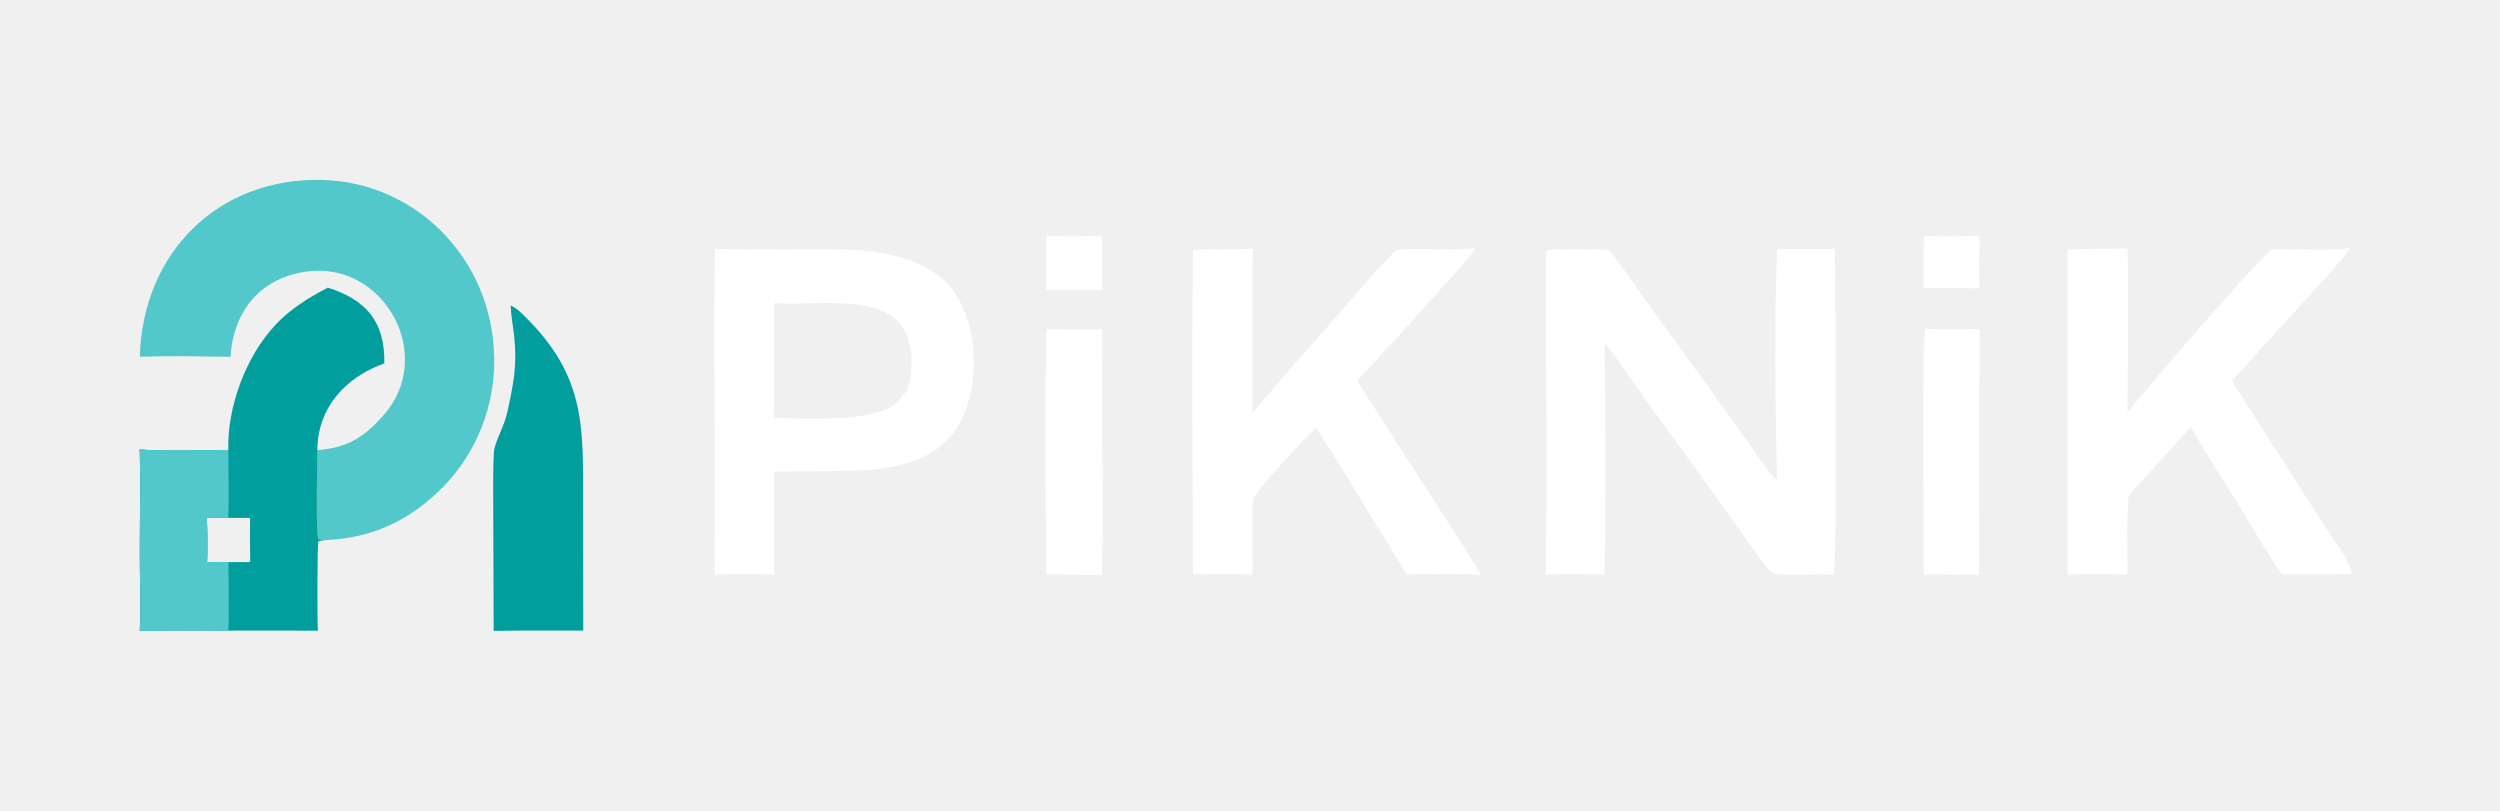
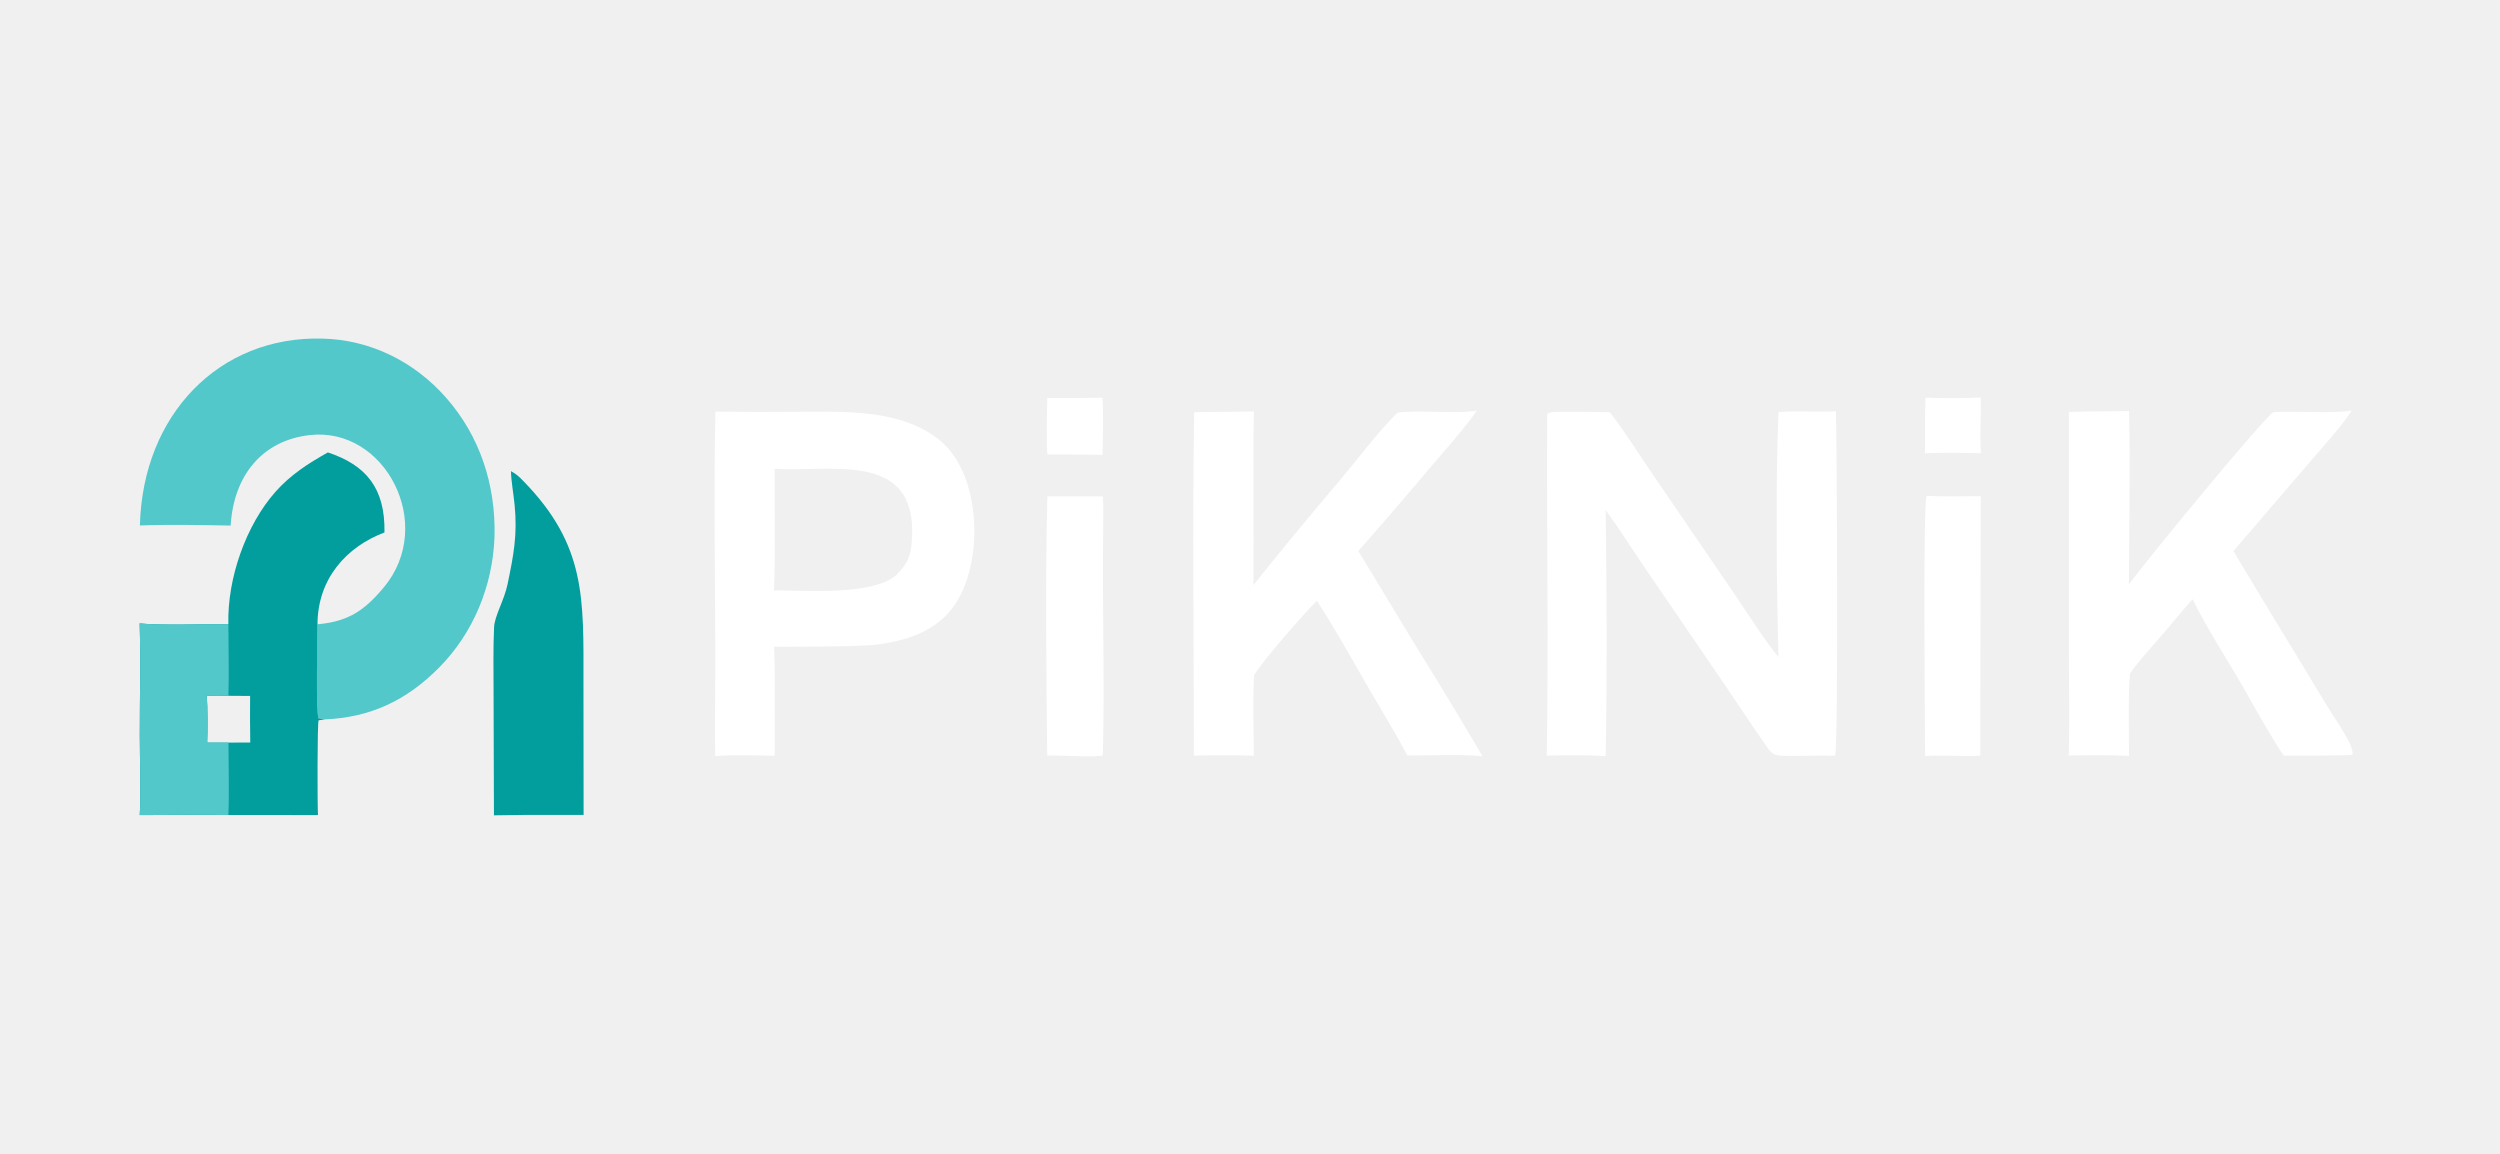
- <svg xmlns="http://www.w3.org/2000/svg" width="74" height="24" viewBox="0 0 74 24" fill="none">
-   <path d="M21.165 7.37C21.979 7.382 22.793 7.384 23.607 7.377C24.956 7.375 26.667 7.287 27.815 8.186C29.033 9.139 29.128 11.613 28.213 12.824C27.652 13.566 26.712 13.811 25.824 13.906C24.868 13.962 23.864 13.948 22.902 13.957C22.937 14.911 22.915 16.036 22.92 17.006C22.379 16.996 21.691 16.975 21.159 17.015C21.15 16.614 21.149 16.194 21.154 15.792C21.186 12.992 21.101 10.167 21.165 7.37ZM22.899 12.376C23.849 12.376 25.766 12.525 26.5 11.962C26.864 11.62 26.95 11.417 26.98 10.904C27.127 8.429 24.504 9.083 22.918 8.971C22.908 10.052 22.946 11.318 22.899 12.376Z" fill="white" />
-   <path d="M4.139 10.56C4.218 7.459 6.488 5.246 9.537 5.327C10.926 5.357 12.244 5.954 13.197 6.984C14.188 8.05 14.668 9.414 14.627 10.878C14.575 12.265 13.991 13.576 12.999 14.528C12.02 15.468 10.95 15.934 9.603 15.989L9.424 15.959C9.34 15.826 9.387 13.672 9.391 13.326C10.288 13.251 10.771 12.955 11.362 12.28C12.895 10.53 11.395 7.788 9.158 8.029C7.762 8.18 6.912 9.156 6.823 10.563C5.996 10.547 4.969 10.53 4.139 10.56Z" fill="#52C8CB" />
-   <path d="M52.605 7.384C53.106 7.346 53.762 7.388 54.307 7.363C54.331 8.321 54.382 16.825 54.278 17.001L54.205 17.008C53.692 16.989 53.182 17.029 52.67 17.003C52.415 16.991 52.359 16.886 52.218 16.697C51.854 16.207 51.508 15.704 51.152 15.209L48.634 11.719C48.279 11.227 47.855 10.592 47.493 10.128C47.526 12.351 47.538 14.795 47.494 17.015C46.963 16.985 46.279 16.988 45.75 17.004C45.81 13.869 45.744 10.595 45.764 7.44C45.849 7.373 45.945 7.387 46.066 7.378C46.583 7.372 47.099 7.376 47.615 7.389C47.958 7.787 48.556 8.675 48.885 9.129L51.339 12.529C51.681 13.007 52.231 13.826 52.604 14.243C52.549 12.186 52.517 9.416 52.605 7.384Z" fill="white" />
-   <path d="M67.246 7.386C67.831 7.35 69.078 7.435 69.562 7.339C69.34 7.701 68.598 8.481 68.281 8.831L66.064 11.277C66.747 12.357 67.436 13.434 68.131 14.507C68.404 14.943 68.681 15.376 68.963 15.806C69.102 16.018 69.657 16.765 69.583 16.981C69.434 17.012 67.83 16.999 67.552 17.002C67.436 16.878 66.685 15.653 66.57 15.453C66.054 14.552 65.318 13.522 64.857 12.625C64.603 12.883 64.287 13.261 64.034 13.538C63.731 13.871 63.251 14.361 63.005 14.705C62.947 15.25 62.977 16.421 62.975 17.013C62.408 16.982 61.762 16.992 61.195 17.001C61.221 15.954 61.197 14.812 61.197 13.755V7.382C61.781 7.364 62.389 7.364 62.975 7.357C63.02 8.89 62.976 10.657 62.974 12.209C63.372 11.675 66.882 7.629 67.246 7.386Z" fill="white" />
-   <path d="M41.332 7.4C42.007 7.313 43.058 7.448 43.673 7.343C43.466 7.674 42.708 8.484 42.418 8.806C41.678 9.638 40.93 10.461 40.172 11.276C40.937 12.459 41.698 13.678 42.472 14.851C42.939 15.57 43.398 16.295 43.85 17.024C43.398 16.96 42.148 16.997 41.625 17.002C41.268 16.365 40.881 15.771 40.5 15.149C39.991 14.316 39.497 13.471 38.948 12.664C38.54 13.053 37.377 14.306 37.086 14.754C37.053 15.45 37.074 16.302 37.082 17.004C36.491 16.989 35.9 16.989 35.309 17.004C35.308 13.832 35.264 10.553 35.317 7.39L35.773 7.381C36.21 7.38 36.646 7.375 37.083 7.366C37.053 8.973 37.087 10.615 37.07 12.23C37.902 11.235 38.755 10.27 39.618 9.304C40.144 8.716 40.758 7.93 41.332 7.4Z" fill="white" />
-   <path d="M9.701 8.514C10.822 8.869 11.399 9.504 11.376 10.756C10.248 11.158 9.397 12.054 9.394 13.327C9.391 13.673 9.343 15.827 9.427 15.959L9.606 15.99L9.427 16.016C9.387 16.083 9.39 18.418 9.409 18.667L6.758 18.666C5.884 18.661 5.009 18.662 4.135 18.668C4.175 18.101 4.137 17.045 4.136 16.445C4.135 15.436 4.168 14.298 4.133 13.3C4.668 13.361 6.159 13.32 6.758 13.319C6.723 12.037 7.281 10.548 8.15 9.619C8.603 9.134 9.123 8.823 9.701 8.514ZM6.119 15.323C6.146 15.638 6.149 16.31 6.132 16.638L6.761 16.639L7.405 16.636C7.398 16.201 7.397 15.767 7.401 15.332L6.759 15.329C6.579 15.329 6.29 15.338 6.119 15.323Z" fill="#029E9E" />
-   <path d="M4.133 13.3C4.668 13.361 6.159 13.319 6.758 13.319C6.759 13.957 6.779 14.699 6.759 15.328C6.579 15.328 6.29 15.338 6.119 15.323C6.146 15.638 6.149 16.309 6.132 16.638L6.761 16.638C6.761 17.247 6.786 18.075 6.758 18.666C5.884 18.66 5.009 18.661 4.135 18.668C4.175 18.101 4.137 17.044 4.136 16.445C4.135 15.435 4.168 14.298 4.133 13.3Z" fill="#52C8CB" />
-   <path d="M15.116 9.039C15.277 9.12 15.359 9.195 15.486 9.318C17.345 11.123 17.262 12.6 17.261 14.971L17.264 18.665H16.621C15.951 18.659 15.281 18.662 14.612 18.674L14.601 15.193C14.6 14.631 14.588 13.958 14.617 13.404C14.633 13.089 14.917 12.656 15.017 12.198C15.193 11.392 15.31 10.832 15.223 9.985C15.192 9.683 15.122 9.326 15.116 9.039Z" fill="#029E9E" />
-   <path d="M30.979 9.745L32.622 9.746C32.64 10.043 32.635 10.394 32.63 10.693C32.597 12.787 32.683 14.912 32.619 17.001C32.367 17.05 31.305 16.994 30.975 16.998C30.949 14.729 30.917 11.999 30.979 9.745Z" fill="white" />
-   <path d="M56.996 9.732C57.523 9.754 58.064 9.743 58.592 9.739L58.578 17.001C58.208 17.041 57.452 16.974 56.946 17.016C56.946 16.116 56.876 9.952 56.996 9.732Z" fill="white" />
-   <path d="M32.601 6.982C32.649 7.081 32.616 8.382 32.613 8.583C32.085 8.569 31.517 8.577 30.986 8.574C30.943 8.419 30.972 7.227 30.977 6.991C31.518 6.997 32.06 6.994 32.601 6.982Z" fill="white" />
-   <path d="M56.956 6.981C57.435 7.002 58.112 7.001 58.584 6.975C58.613 7.479 58.546 7.99 58.598 8.539C58.083 8.524 57.45 8.516 56.941 8.538C56.94 8.023 56.933 7.495 56.956 6.981Z" fill="white" />
+ <svg xmlns="http://www.w3.org/2000/svg" width="52" height="24" viewBox="0 0 52 24" fill="none">
+   <path d="M14.88 8.561C15.453 8.569 16.025 8.571 16.598 8.565C17.546 8.564 18.749 8.499 19.557 9.166C20.413 9.874 20.48 11.713 19.836 12.613C19.442 13.164 18.781 13.346 18.157 13.417C17.485 13.458 16.778 13.448 16.102 13.454C16.127 14.163 16.111 14.999 16.114 15.72C15.734 15.712 15.25 15.696 14.876 15.727C14.87 15.428 14.87 15.117 14.873 14.818C14.895 12.738 14.836 10.639 14.88 8.561ZM16.099 12.28C16.768 12.279 18.116 12.391 18.632 11.972C18.888 11.718 18.948 11.567 18.97 11.186C19.073 9.347 17.228 9.833 16.113 9.75C16.106 10.553 16.133 11.494 16.099 12.28Z" fill="white" />
+   <path d="M2.91 10.93C2.966 8.626 4.562 6.982 6.706 7.043C7.683 7.064 8.61 7.508 9.28 8.274C9.977 9.065 10.315 10.079 10.286 11.166C10.249 12.197 9.838 13.171 9.141 13.878C8.452 14.577 7.7 14.923 6.753 14.964L6.627 14.941C6.568 14.843 6.601 13.242 6.603 12.985C7.235 12.929 7.574 12.71 7.99 12.209C9.067 10.908 8.012 8.871 6.44 9.05C5.458 9.162 4.86 9.887 4.798 10.932C4.216 10.921 3.494 10.908 2.91 10.93Z" fill="#52C8CB" />
+   <path d="M36.992 8.571C37.345 8.542 37.806 8.573 38.189 8.555C38.206 9.267 38.242 15.584 38.169 15.716L38.118 15.72C37.757 15.707 37.398 15.736 37.038 15.717C36.859 15.708 36.82 15.63 36.72 15.489C36.464 15.126 36.221 14.752 35.971 14.384L34.2 11.791C33.95 11.426 33.652 10.954 33.398 10.609C33.421 12.261 33.429 14.077 33.398 15.726C33.025 15.703 32.544 15.706 32.172 15.718C32.214 13.389 32.167 10.956 32.182 8.612C32.242 8.562 32.309 8.573 32.394 8.566C32.757 8.562 33.12 8.565 33.483 8.574C33.724 8.87 34.145 9.53 34.376 9.867L36.102 12.393C36.343 12.748 36.73 13.357 36.992 13.667C36.953 12.138 36.93 10.08 36.992 8.571Z" fill="white" />
+   <path d="M47.286 8.572C47.697 8.545 48.574 8.608 48.915 8.537C48.759 8.806 48.237 9.385 48.014 9.645L46.455 11.463C46.935 12.265 47.42 13.065 47.908 13.863C48.1 14.186 48.295 14.508 48.493 14.828C48.591 14.985 48.982 15.54 48.929 15.7C48.825 15.723 47.697 15.714 47.501 15.716C47.42 15.624 46.891 14.714 46.811 14.566C46.448 13.896 45.93 13.131 45.606 12.464C45.428 12.656 45.205 12.936 45.028 13.142C44.814 13.39 44.477 13.754 44.304 14.01C44.263 14.414 44.285 15.284 44.282 15.724C43.884 15.701 43.43 15.708 43.031 15.715C43.05 14.938 43.032 14.089 43.032 13.304V8.569C43.443 8.555 43.871 8.556 44.283 8.55C44.315 9.689 44.283 11.002 44.282 12.155C44.562 11.758 47.03 8.752 47.286 8.572Z" fill="white" />
+   <path d="M29.068 8.583C29.543 8.518 30.282 8.619 30.715 8.54C30.569 8.786 30.036 9.388 29.832 9.627C29.312 10.245 28.785 10.857 28.253 11.462C28.791 12.341 29.326 13.247 29.87 14.118C30.198 14.653 30.521 15.191 30.839 15.733C30.521 15.685 29.642 15.713 29.275 15.716C29.023 15.243 28.751 14.802 28.483 14.339C28.125 13.721 27.778 13.093 27.392 12.494C27.105 12.783 26.287 13.713 26.083 14.046C26.059 14.563 26.074 15.197 26.08 15.718C25.664 15.707 25.248 15.707 24.833 15.718C24.832 13.361 24.802 10.925 24.839 8.575L25.159 8.568C25.466 8.568 25.773 8.564 26.08 8.557C26.059 9.751 26.083 10.971 26.071 12.171C26.657 11.432 27.256 10.715 27.863 9.997C28.233 9.56 28.665 8.977 29.068 8.583Z" fill="white" />
+   <path d="M6.82 9.41C7.608 9.673 8.014 10.146 7.997 11.075C7.205 11.374 6.606 12.04 6.604 12.986C6.602 13.243 6.568 14.843 6.627 14.941L6.753 14.964L6.627 14.983C6.599 15.034 6.601 16.768 6.614 16.953L4.75 16.952C4.135 16.948 3.521 16.949 2.906 16.954C2.934 16.533 2.907 15.748 2.907 15.302C2.906 14.553 2.929 13.707 2.904 12.966C3.281 13.011 4.329 12.98 4.75 12.98C4.726 12.027 5.118 10.921 5.729 10.23C6.048 9.87 6.413 9.64 6.82 9.41ZM4.301 14.469C4.32 14.703 4.322 15.202 4.31 15.446L4.752 15.446L5.205 15.444C5.2 15.121 5.199 14.799 5.202 14.476L4.751 14.473C4.624 14.473 4.421 14.48 4.301 14.469Z" fill="#029E9E" />
+   <path d="M2.904 12.966C3.281 13.011 4.329 12.98 4.75 12.98C4.751 13.454 4.765 14.006 4.751 14.473C4.624 14.473 4.421 14.48 4.301 14.469C4.32 14.703 4.322 15.202 4.31 15.446L4.752 15.446C4.752 15.899 4.77 16.514 4.75 16.952C4.135 16.948 3.521 16.949 2.906 16.954C2.934 16.533 2.907 15.748 2.907 15.302C2.906 14.553 2.929 13.707 2.904 12.966Z" fill="#52C8CB" />
+   <path d="M10.628 9.8C10.741 9.86 10.799 9.916 10.888 10.008C12.195 11.348 12.137 12.446 12.136 14.207L12.139 16.951L11.686 16.951C11.215 16.947 10.745 16.95 10.274 16.959L10.266 14.372C10.265 13.955 10.257 13.455 10.277 13.043C10.288 12.809 10.488 12.487 10.558 12.147C10.682 11.548 10.765 11.132 10.704 10.503C10.682 10.279 10.633 10.014 10.628 9.8Z" fill="#029E9E" />
+   <path d="M21.785 10.325L22.94 10.325C22.953 10.546 22.949 10.807 22.946 11.029C22.923 12.584 22.983 14.163 22.938 15.716C22.761 15.752 22.014 15.71 21.782 15.713C21.764 14.028 21.741 11.999 21.785 10.325Z" fill="white" />
+   <path d="M40.077 10.315C40.447 10.331 40.828 10.323 41.199 10.32L41.189 15.715C40.929 15.746 40.397 15.696 40.041 15.727C40.042 15.058 39.992 10.478 40.077 10.315Z" fill="white" />
+   <path d="M22.925 8.272C22.959 8.346 22.936 9.312 22.933 9.461C22.563 9.451 22.163 9.457 21.79 9.455C21.759 9.34 21.78 8.454 21.783 8.279C22.164 8.283 22.545 8.281 22.925 8.272Z" fill="white" />
+   <path d="M40.051 8.271C40.388 8.286 40.863 8.286 41.196 8.267C41.216 8.641 41.169 9.021 41.205 9.428C40.843 9.417 40.398 9.412 40.04 9.428C40.04 9.045 40.035 8.653 40.051 8.271Z" fill="white" />
</svg>
